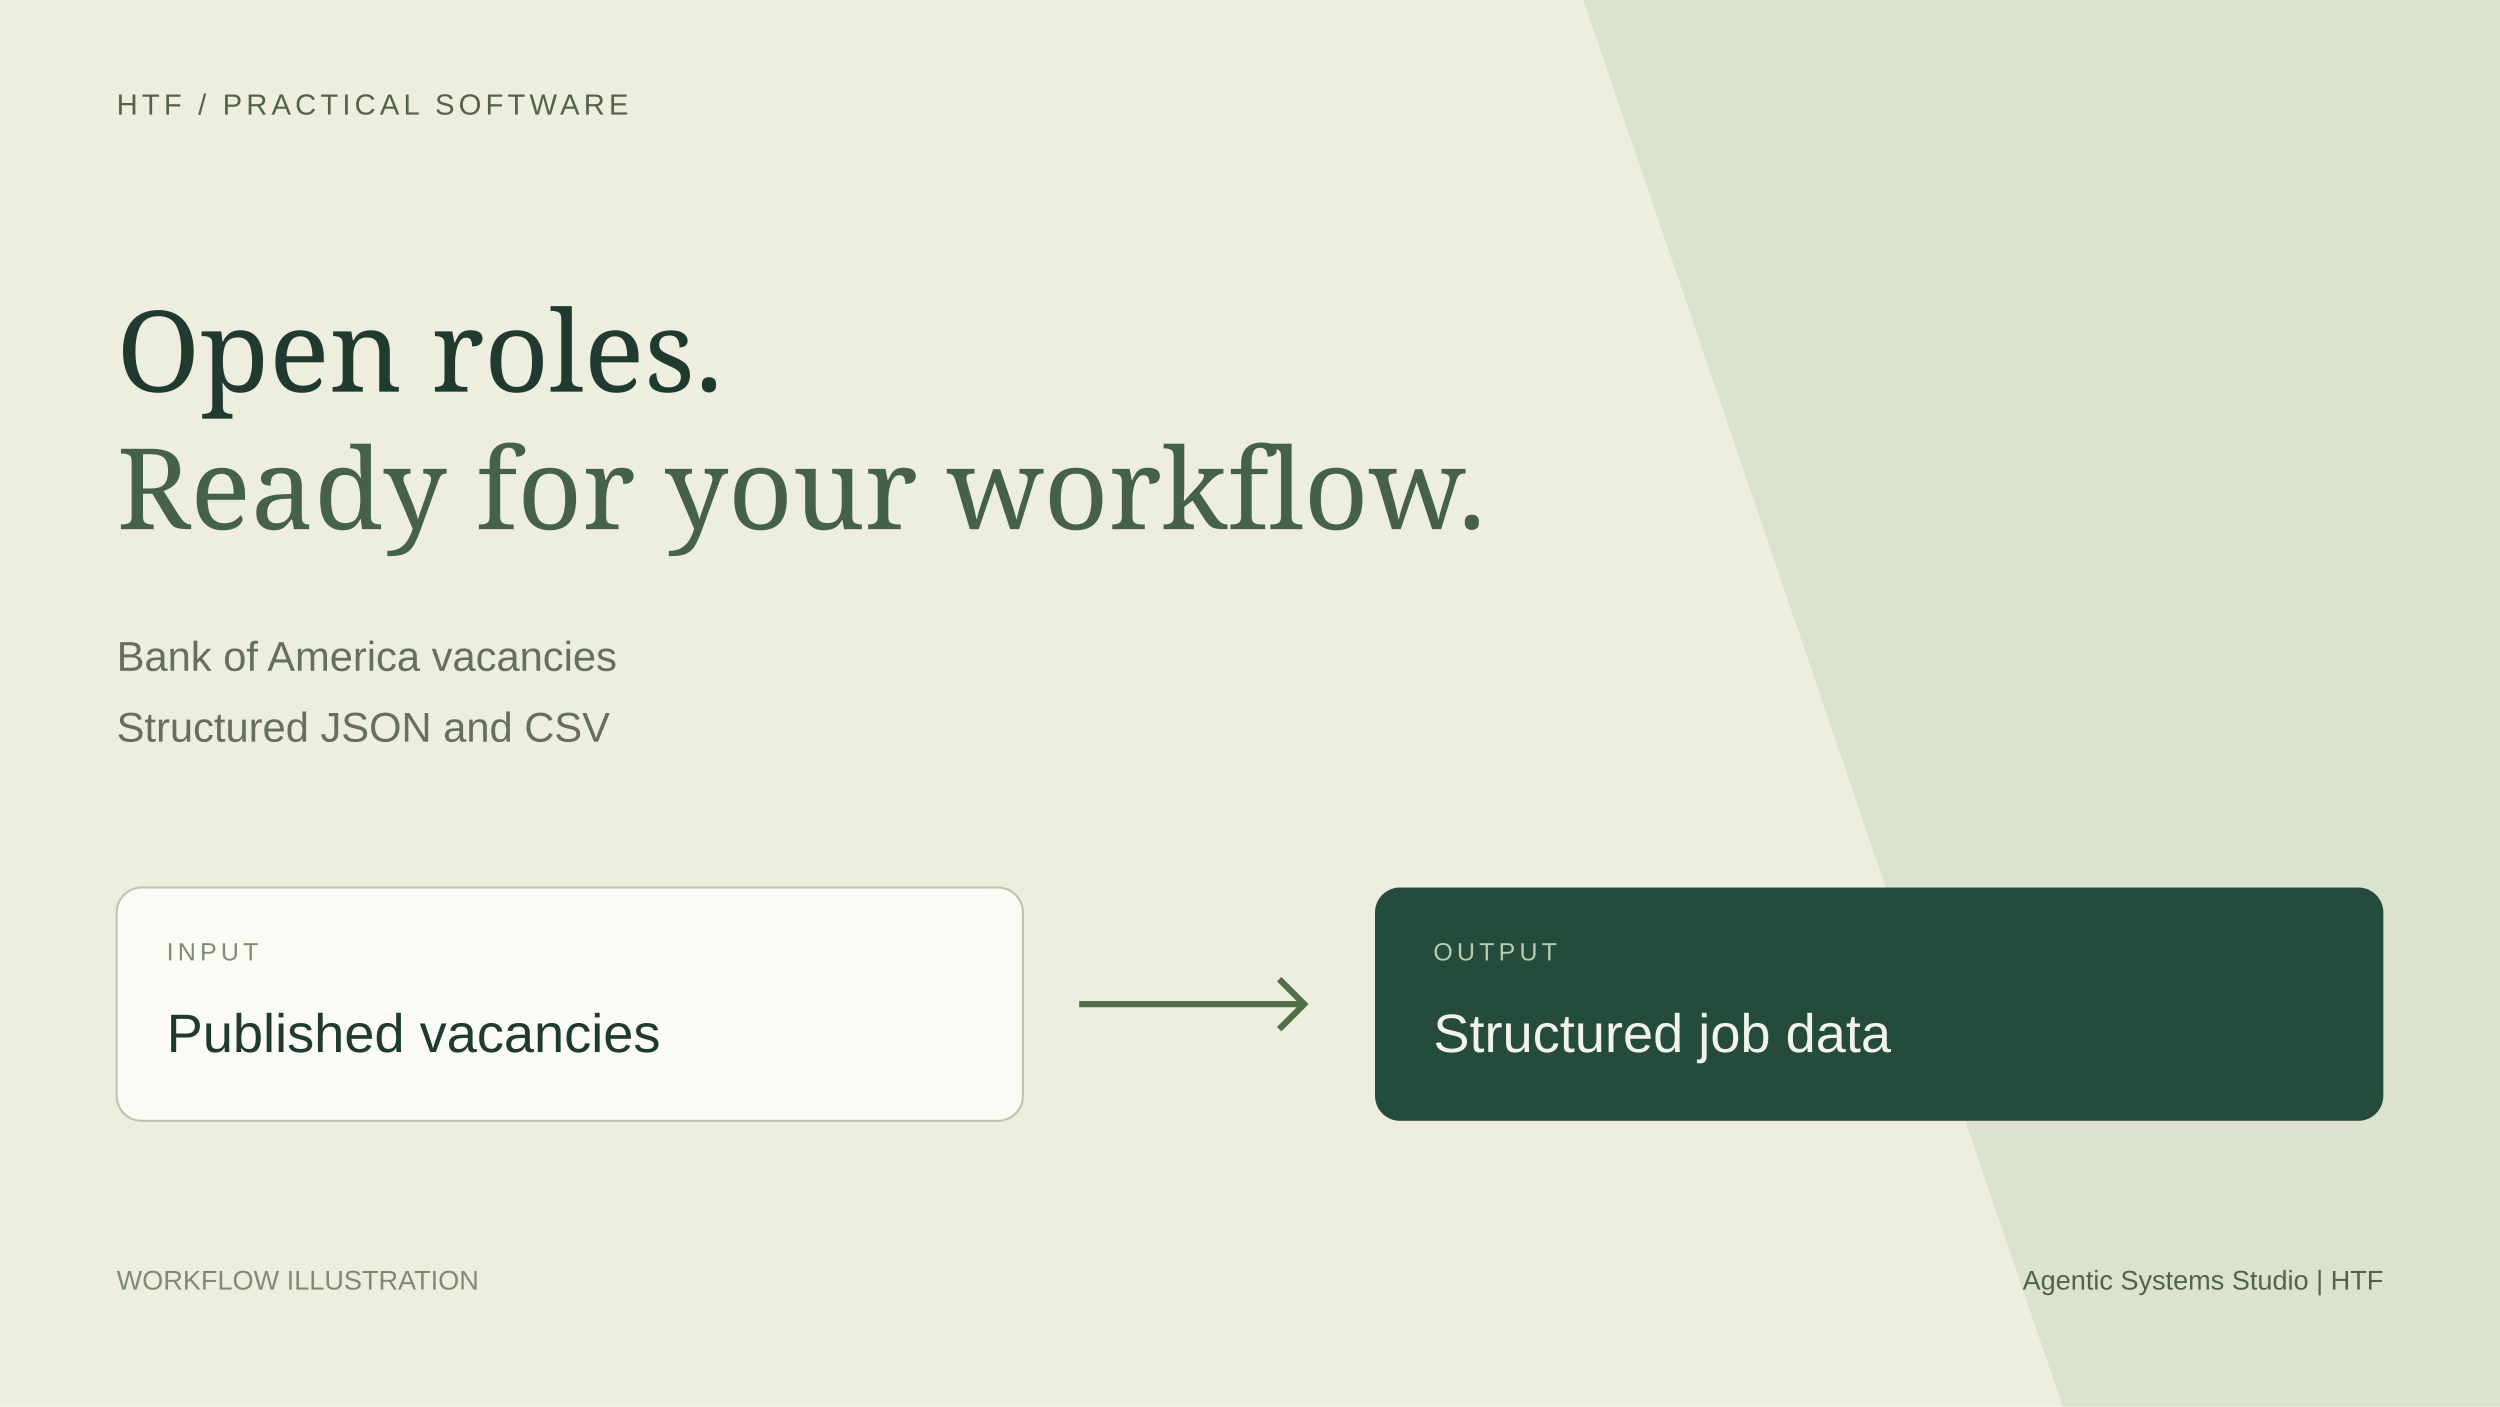
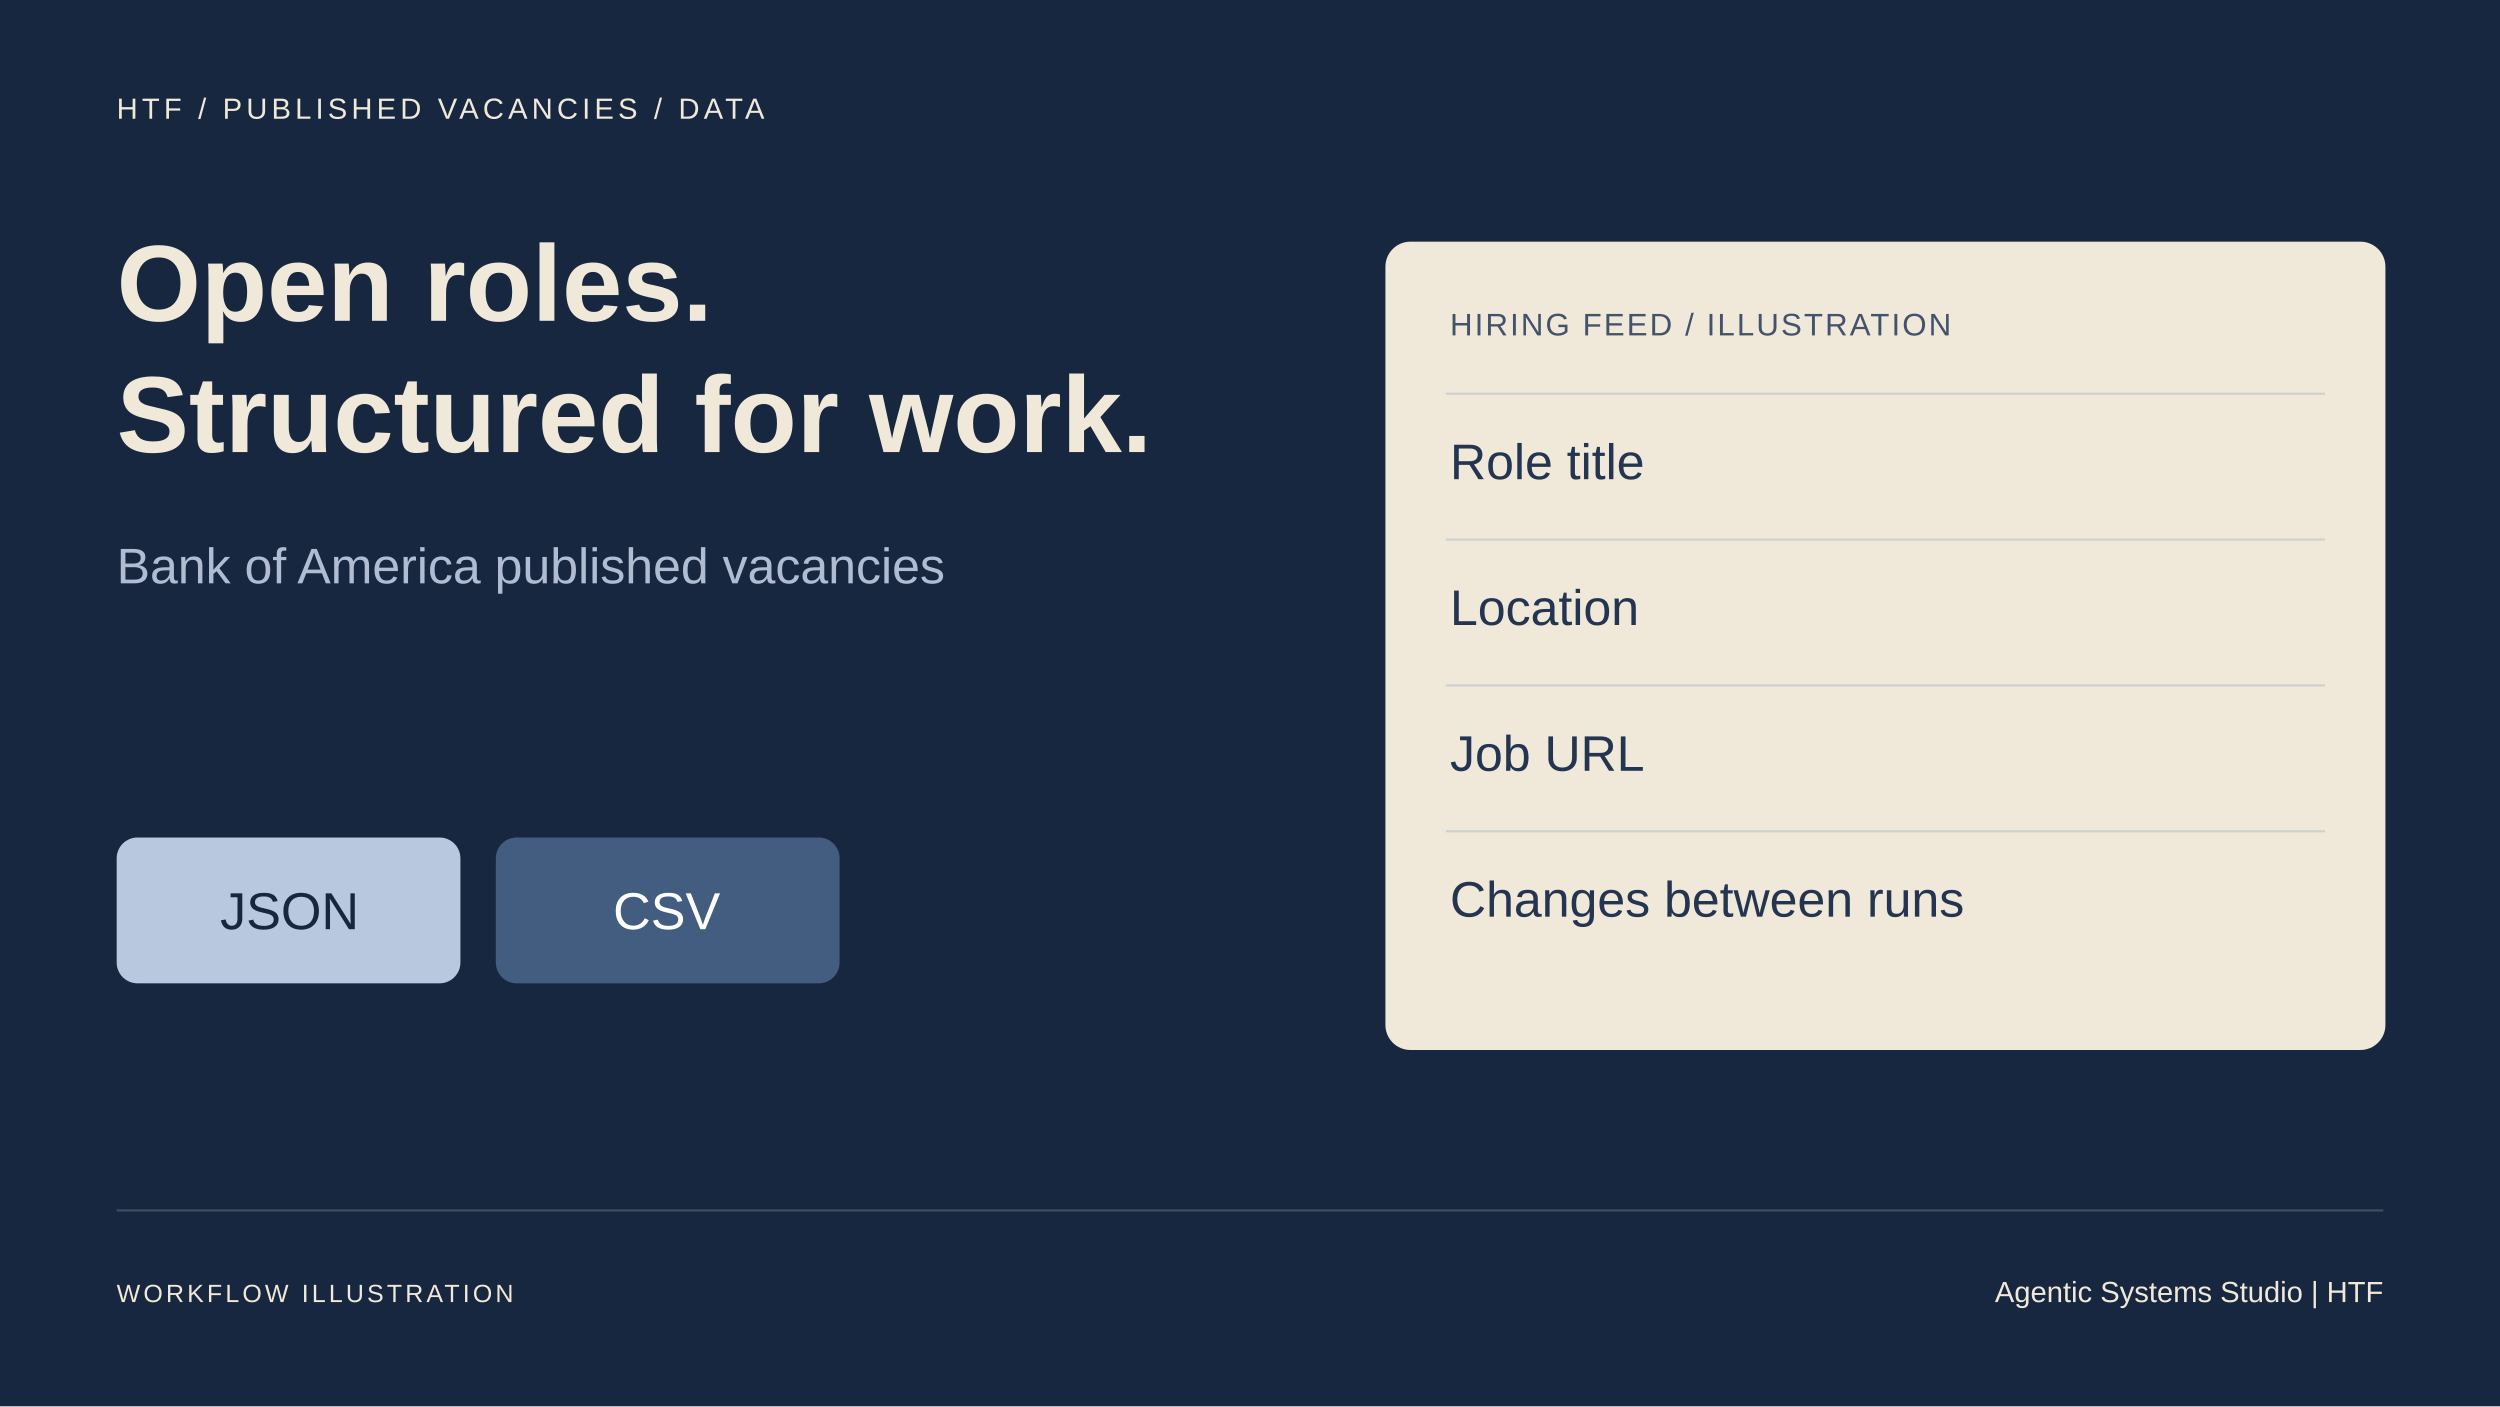
- <svg xmlns="http://www.w3.org/2000/svg" width="1200" height="675" viewBox="0 0 1200 675">
-   <rect width="1200" height="675" fill="#eeeede" />
-   <path d="M760 0H1200V675H990Z" fill="#dbe3cf" />
-   <text x="56" y="55" font-family="Arial,sans-serif" font-size="14" letter-spacing="2" fill="#516249">HTF / PRACTICAL SOFTWARE</text>
-   <text x="56" y="188" font-family="Georgia,serif" font-size="54" fill="#203a30">Open roles.</text>
-   <text x="56" y="254" font-family="Georgia,serif" font-size="54" fill="#456248">Ready for your workflow.</text>
-   <text x="56" y="322" font-family="Arial,sans-serif" font-size="20" fill="#64705b">Bank of America vacancies</text>
-   <text x="56" y="356" font-family="Arial,sans-serif" font-size="20" fill="#64705b">Structured JSON and CSV</text>
-   <rect x="56" y="426" width="435" height="112" rx="12" fill="#fafbf4" stroke="#bbc6ad" />
-   <rect x="660" y="426" width="484" height="112" rx="12" fill="#254b3d" />
-   <text x="80" y="461" font-family="Arial,sans-serif" font-size="12" letter-spacing="2" fill="#7e8b71">INPUT</text>
-   <text x="80" y="505" font-family="Arial,sans-serif" font-size="26" fill="#203a30">Published vacancies</text>
-   <path d="M518 482H626M614 470L626 482L614 494" fill="none" stroke="#516d4a" stroke-width="3" />
-   <text x="688" y="461" font-family="Arial,sans-serif" font-size="12" letter-spacing="2" fill="#b8cbae">OUTPUT</text>
-   <text x="688" y="505" font-family="Arial,sans-serif" font-size="26" fill="#f1f4e8">Structured job data</text>
-   <text x="56" y="619" font-family="Arial,sans-serif" font-size="13" fill="#7e8b71">WORKFLOW ILLUSTRATION</text>
-   <text x="1144" y="619" text-anchor="end" font-family="Arial,sans-serif" font-size="13" fill="#516249">Agentic Systems Studio | HTF</text>
+ <svg xmlns="http://www.w3.org/2000/svg" width="1200" height="675" viewBox="0 0 1200 675" role="img">
+   <rect x="0" y="0" width="1200" height="675" rx="0" fill="#182740" />
+   <text x="56" y="57" fill="#f0e9d9" font-family="Arial,sans-serif" font-size="14" letter-spacing="2">HTF / PUBLISHED VACANCIES / DATA</text>
+   <text x="56" y="154" fill="#f0e9d9" font-family="Arial,sans-serif" font-size="52" font-weight="700">Open roles.</text>
+   <text x="56" y="217" fill="#f0e9d9" font-family="Arial,sans-serif" font-size="52" font-weight="700">Structured for work.</text>
+   <text x="56" y="280" fill="#afbcd1" font-family="Arial,sans-serif" font-size="24">Bank of America published vacancies</text>
+   <rect x="665" y="116" width="480" height="388" rx="12" fill="#f0e9d9" />
+   <text x="696" y="161" fill="#43536c" font-family="Arial,sans-serif" font-size="15" letter-spacing="1">HIRING FEED / ILLUSTRATION</text>
+   <path d="M694 189L1116 189" fill="none" stroke="#ccd0cf" stroke-width="1" />
+   <text x="696" y="230" fill="#243551" font-family="Arial,sans-serif" font-size="24">Role title</text>
+   <path d="M694 259L1116 259" fill="none" stroke="#ccd0cf" stroke-width="1" />
+   <text x="696" y="300" fill="#243551" font-family="Arial,sans-serif" font-size="24">Location</text>
+   <path d="M694 329L1116 329" fill="none" stroke="#ccd0cf" stroke-width="1" />
+   <text x="696" y="370" fill="#243551" font-family="Arial,sans-serif" font-size="24">Job URL</text>
+   <path d="M694 399L1116 399" fill="none" stroke="#ccd0cf" stroke-width="1" />
+   <text x="696" y="440" fill="#243551" font-family="Arial,sans-serif" font-size="24">Changes between runs</text>
+   <rect x="56" y="402" width="165" height="70" rx="10" fill="#b8c9df" />
+   <text x="139" y="446" fill="#182740" font-family="Arial,sans-serif" font-size="25" text-anchor="middle">JSON</text>
+   <rect x="238" y="402" width="165" height="70" rx="10" fill="#425d80" />
+   <text x="320" y="446" fill="#ffffff" font-family="Arial,sans-serif" font-size="25" text-anchor="middle">CSV</text>
+   <path d="M56 581L1144 581" fill="none" stroke="#f0e9d9" stroke-width="1" opacity=".2" />
+   <text x="56" y="625" fill="#f0e9d9" font-family="Arial,sans-serif" font-size="12" letter-spacing="1.5">WORKFLOW ILLUSTRATION</text>
+   <text x="1144" y="625" fill="#f0e9d9" font-family="Arial,sans-serif" font-size="14" text-anchor="end">Agentic Systems Studio | HTF</text>
</svg>
